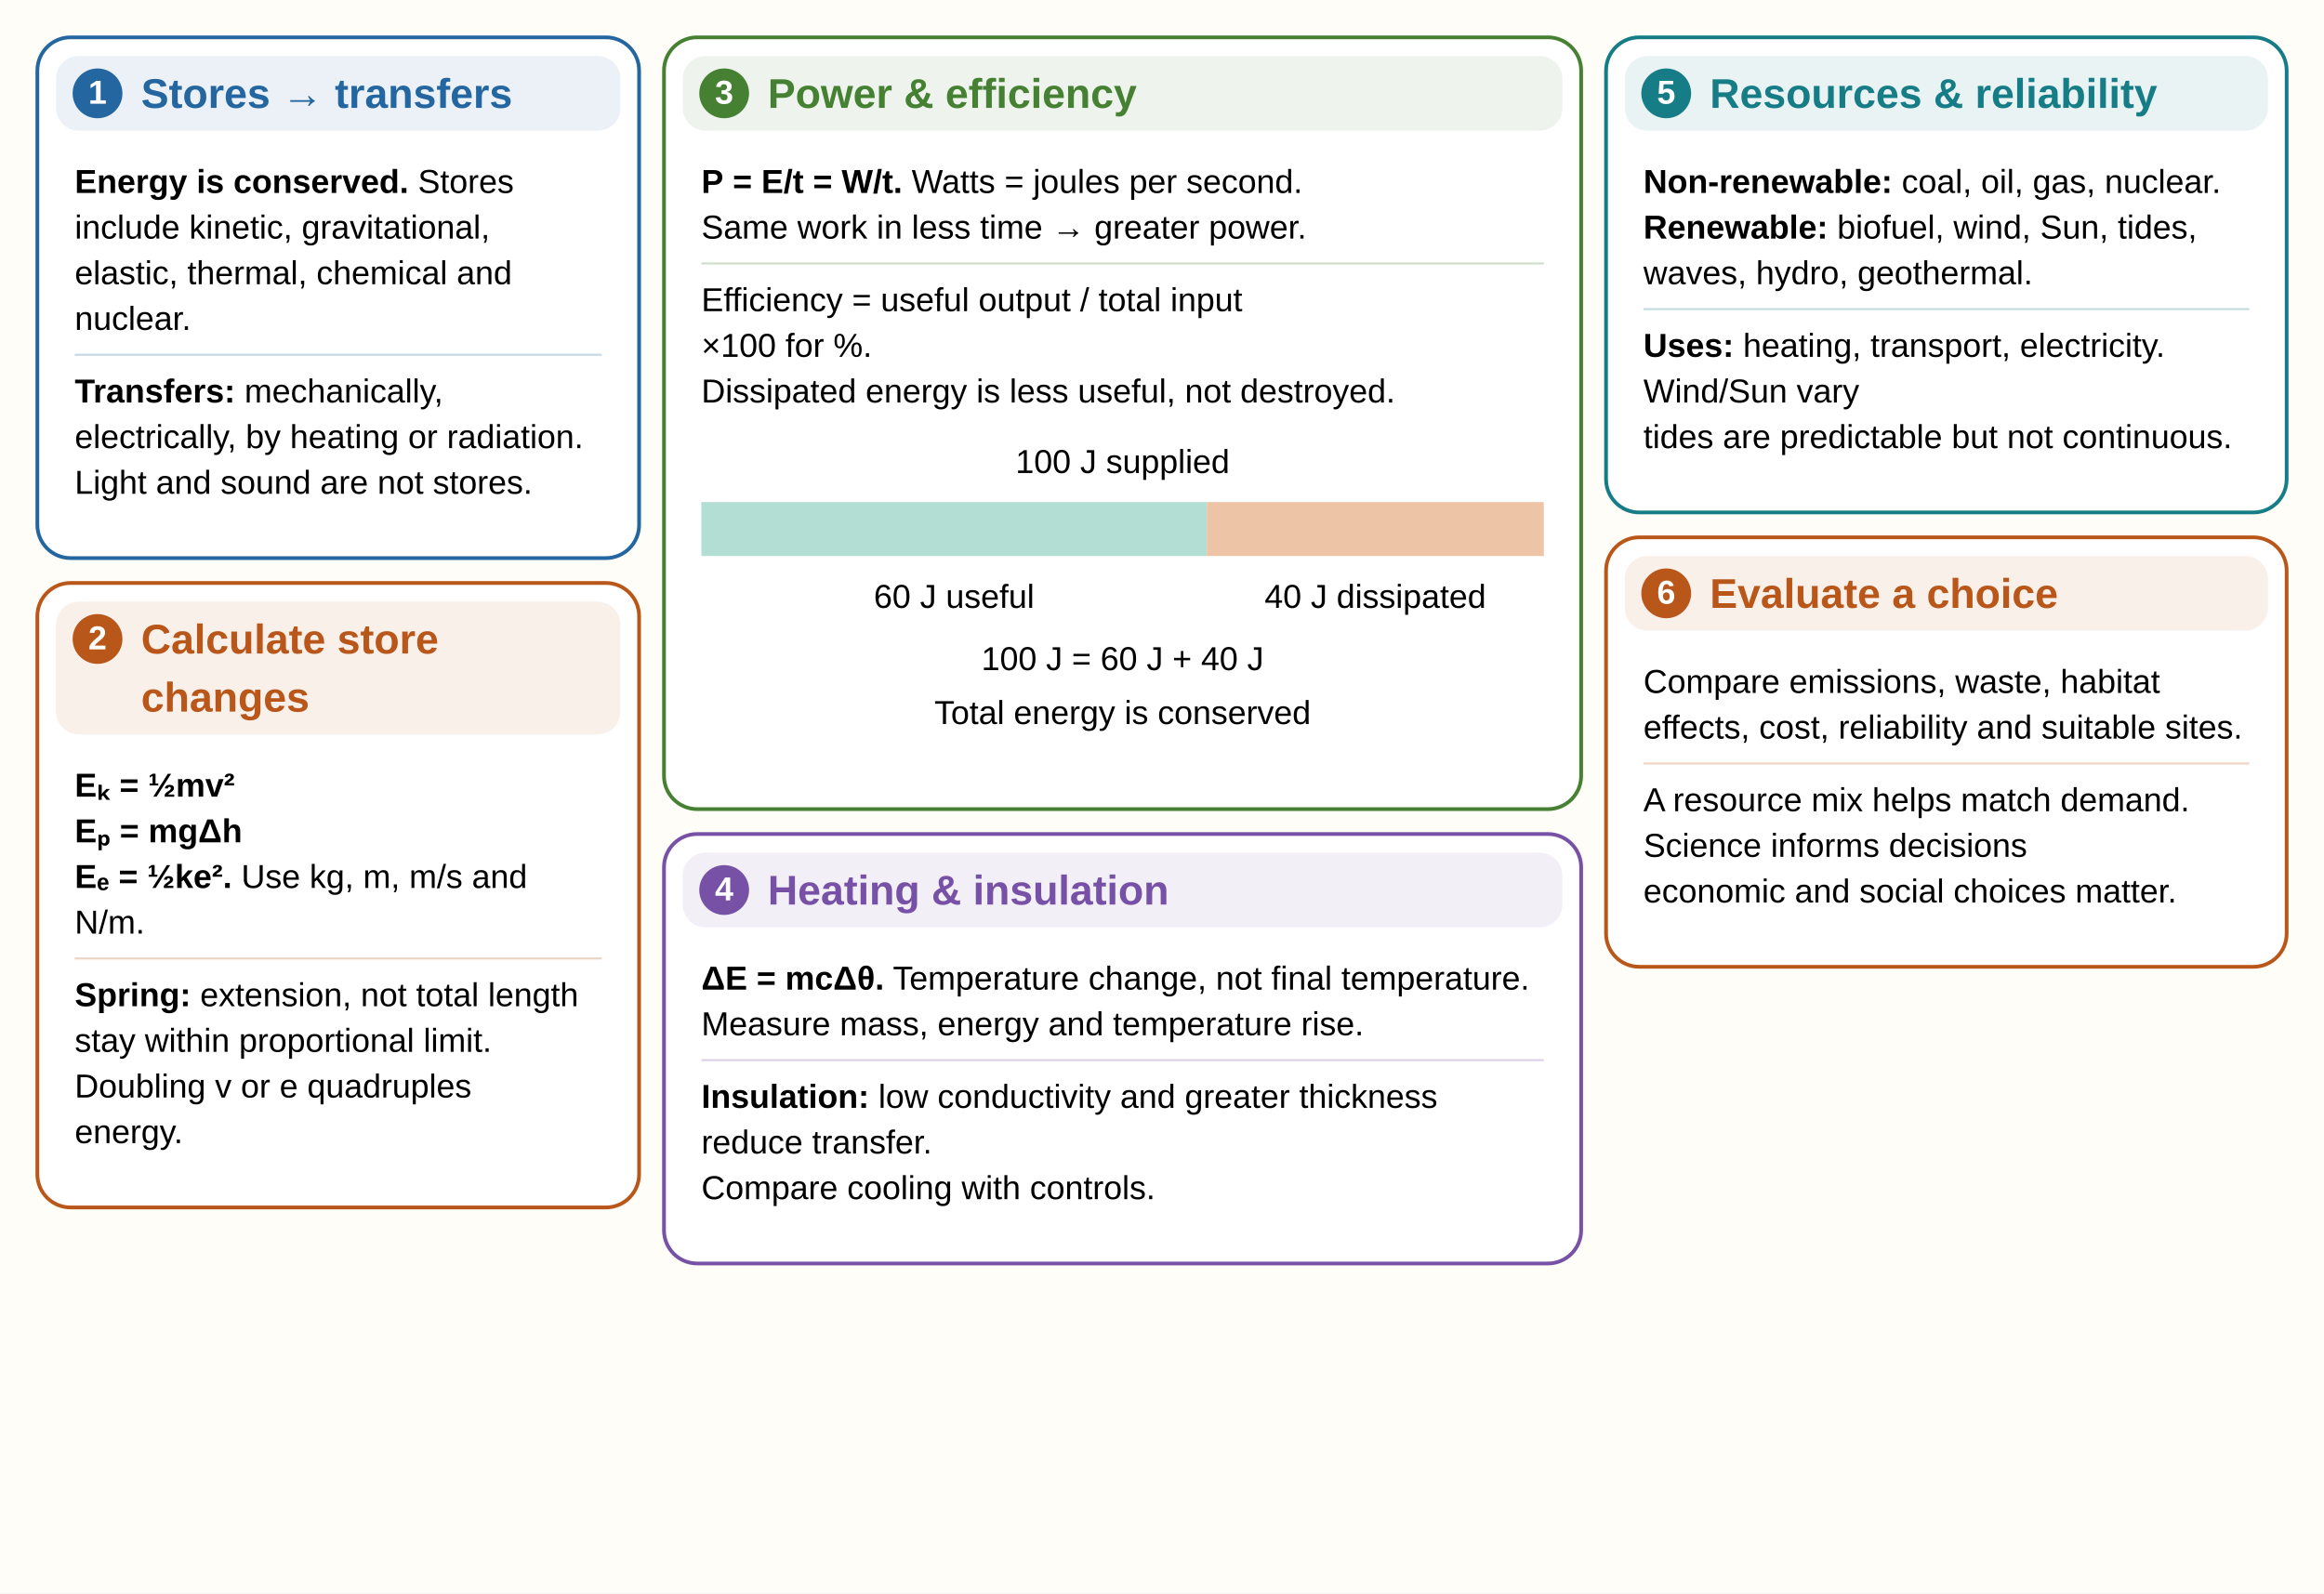
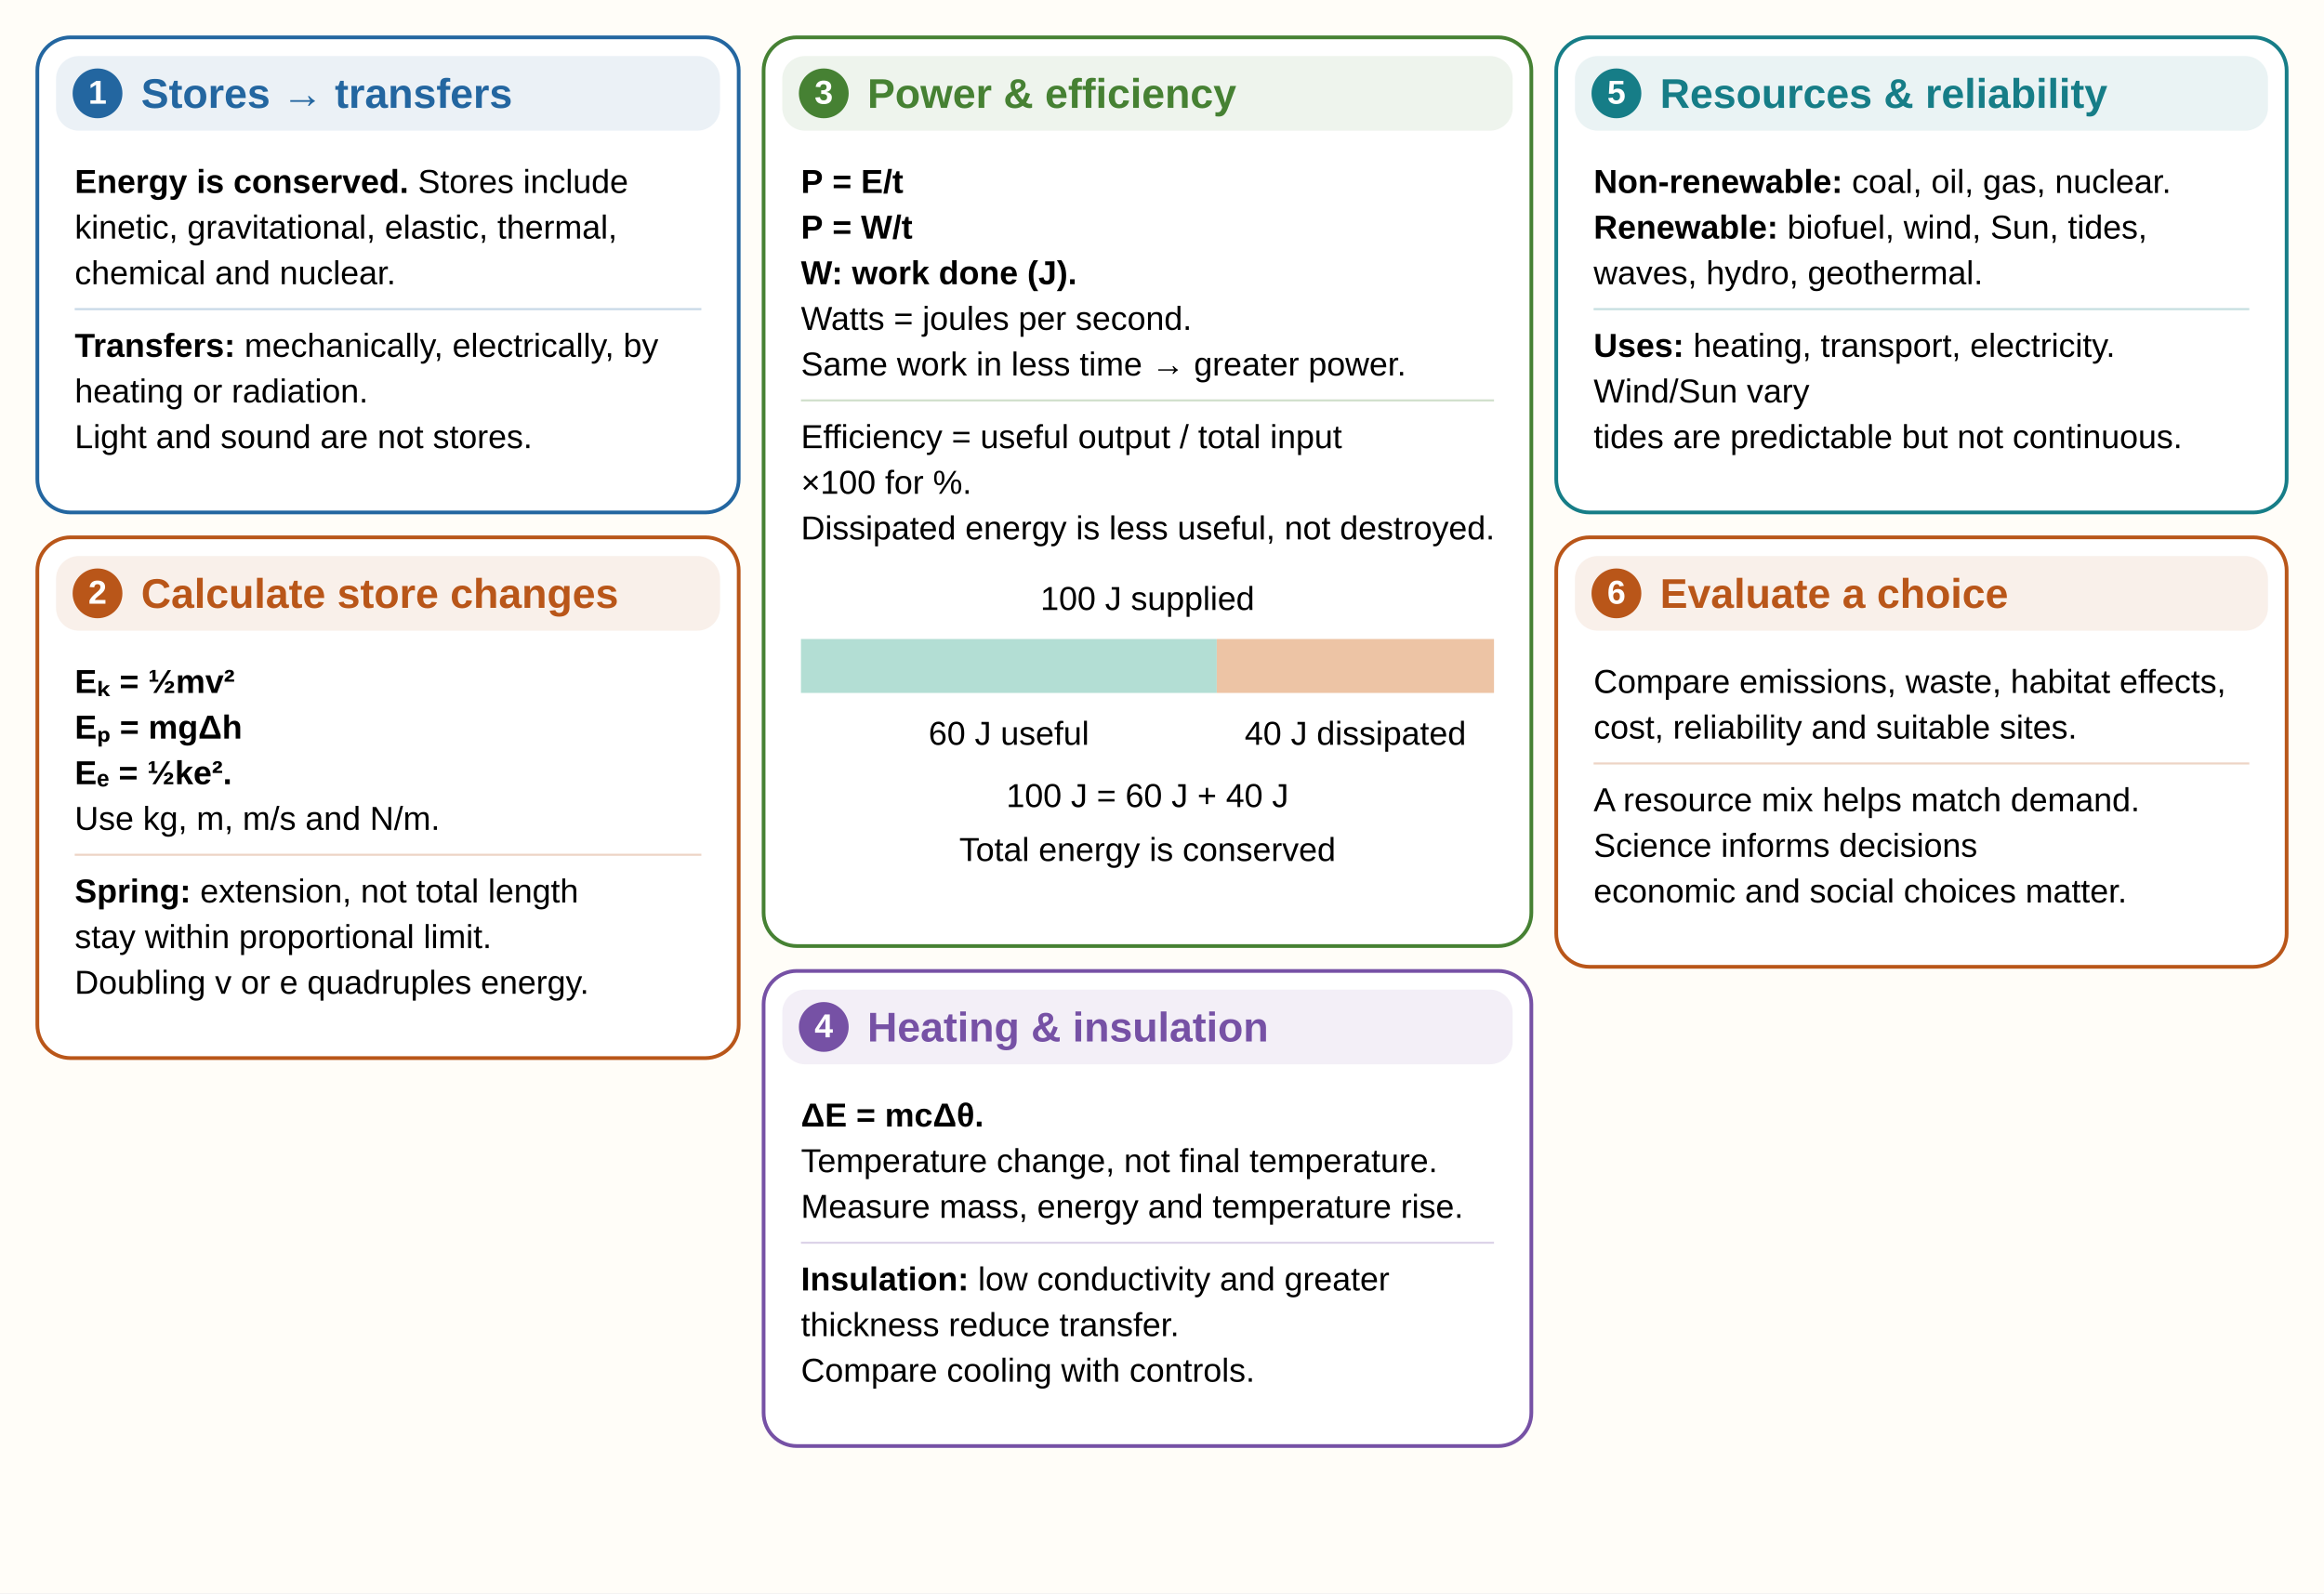
<svg xmlns="http://www.w3.org/2000/svg" width="2400" height="1645.714" viewBox="0 0 1120 768" role="img" aria-labelledby="map-title map-description" data-print-width-mm="277" font-family="Segoe UI,Arial,sans-serif">
  <defs>
    <marker id="arrow-2366a0" viewBox="0 0 10 10" refX="9" refY="5" markerWidth="4" markerHeight="4" orient="auto-start-reverse">
      <path d="M1 1L9 5L1 9" fill="none" stroke="#2366a0" stroke-width="2" stroke-linejoin="round" />
    </marker>
    <marker id="arrow-b95619" viewBox="0 0 10 10" refX="9" refY="5" markerWidth="4" markerHeight="4" orient="auto-start-reverse">
      <path d="M1 1L9 5L1 9" fill="none" stroke="#b95619" stroke-width="2" stroke-linejoin="round" />
    </marker>
    <marker id="arrow-468133" viewBox="0 0 10 10" refX="9" refY="5" markerWidth="4" markerHeight="4" orient="auto-start-reverse">
      <path d="M1 1L9 5L1 9" fill="none" stroke="#468133" stroke-width="2" stroke-linejoin="round" />
    </marker>
    <marker id="arrow-7651a5" viewBox="0 0 10 10" refX="9" refY="5" markerWidth="4" markerHeight="4" orient="auto-start-reverse">
      <path d="M1 1L9 5L1 9" fill="none" stroke="#7651a5" stroke-width="2" stroke-linejoin="round" />
    </marker>
    <marker id="arrow-167d87" viewBox="0 0 10 10" refX="9" refY="5" markerWidth="4" markerHeight="4" orient="auto-start-reverse">
      <path d="M1 1L9 5L1 9" fill="none" stroke="#167d87" stroke-width="2" stroke-linejoin="round" />
    </marker>
    <marker id="arrow-b95619" viewBox="0 0 10 10" refX="9" refY="5" markerWidth="4" markerHeight="4" orient="auto-start-reverse">
      <path d="M1 1L9 5L1 9" fill="none" stroke="#b95619" stroke-width="2" stroke-linejoin="round" />
    </marker>
  </defs>
  <rect width="1120" height="768" fill="#fffdf8" />
-   <g class="map-section" id="section-1" data-source-panel="0" data-bounds="0,0,290,251" transform="translate(18 18)">
-     <rect width="290" height="251" rx="16" fill="white" stroke="#2366a0" stroke-width="1.8" />
+   <g class="map-section" id="section-1" data-source-panel="0" data-bounds="0,0,338,229" transform="translate(18 18)">
+     <rect width="338" height="229" rx="16" fill="white" stroke="#2366a0" stroke-width="1.8" />
    <g class="section-heading">
-       <rect x="9" y="9" width="272" height="36" rx="11" fill="#2366a0" opacity=".09" />
+       <rect x="9" y="9" width="320" height="36" rx="11" fill="#2366a0" opacity=".09" />
      <circle cx="29" cy="27" r="12" fill="#2366a0" />
      <text class="diagram-label" x="29" y="32" font-size="16" fill="white" font-weight="700" text-anchor="middle">1</text>
      <text class="panel-title" x="50" y="34" font-size="20" fill="#2366a0" font-weight="700" text-anchor="start">Stores → transfers</text>
    </g>
    <g class="section-body">
      <text class="body-text" x="18" y="75" font-size="16" fill="#000000" font-weight="400" text-anchor="start">
        <tspan font-weight="700">Energy</tspan>
        <tspan font-weight="700">is</tspan>
-         <tspan font-weight="700">conserved.</tspan> Stores</text>
-       <text class="body-text" x="18" y="97" font-size="16" fill="#000000" font-weight="400" text-anchor="start">include kinetic, gravitational,</text>
-       <text class="body-text" x="18" y="119" font-size="16" fill="#000000" font-weight="400" text-anchor="start">elastic, thermal, chemical and</text>
-       <text class="body-text" x="18" y="141" font-size="16" fill="#000000" font-weight="400" text-anchor="start">nuclear.</text>
-       <path class="section-divider" d="M18 153H272" stroke="#2366a0" stroke-opacity=".25" stroke-width="1" fill="none" />
-       <text class="body-text" x="18" y="176" font-size="16" fill="#000000" font-weight="400" text-anchor="start">
-         <tspan font-weight="700">Transfers:</tspan> mechanically,</text>
-       <text class="body-text" x="18" y="198" font-size="16" fill="#000000" font-weight="400" text-anchor="start">electrically, by heating or radiation.</text>
-       <text class="body-text" x="18" y="220" font-size="16" fill="#000000" font-weight="400" text-anchor="start">Light and sound are not stores.</text>
+         <tspan font-weight="700">conserved.</tspan> Stores include</text>
+       <text class="body-text" x="18" y="97" font-size="16" fill="#000000" font-weight="400" text-anchor="start">kinetic, gravitational, elastic, thermal,</text>
+       <text class="body-text" x="18" y="119" font-size="16" fill="#000000" font-weight="400" text-anchor="start">chemical and nuclear.</text>
+       <path class="section-divider" d="M18 131H320" stroke="#2366a0" stroke-opacity=".25" stroke-width="1" fill="none" />
+       <text class="body-text" x="18" y="154" font-size="16" fill="#000000" font-weight="400" text-anchor="start">
+         <tspan font-weight="700">Transfers:</tspan> mechanically, electrically, by</text>
+       <text class="body-text" x="18" y="176" font-size="16" fill="#000000" font-weight="400" text-anchor="start">heating or radiation.</text>
+       <text class="body-text" x="18" y="198" font-size="16" fill="#000000" font-weight="400" text-anchor="start">Light and sound are not stores.</text>
    </g>
  </g>
-   <g class="map-section" id="section-2" data-source-panel="1" data-bounds="0,0,290,301" transform="translate(18 281)">
-     <rect width="290" height="301" rx="16" fill="white" stroke="#b95619" stroke-width="1.8" />
+   <g class="map-section" id="section-2" data-source-panel="1" data-bounds="0,0,338,251" transform="translate(18 259)">
+     <rect width="338" height="251" rx="16" fill="white" stroke="#b95619" stroke-width="1.8" />
    <g class="section-heading">
-       <rect x="9" y="9" width="272" height="64" rx="11" fill="#b95619" opacity=".09" />
+       <rect x="9" y="9" width="320" height="36" rx="11" fill="#b95619" opacity=".09" />
      <circle cx="29" cy="27" r="12" fill="#b95619" />
      <text class="diagram-label" x="29" y="32" font-size="16" fill="white" font-weight="700" text-anchor="middle">2</text>
-       <text class="panel-title" x="50" y="34" font-size="20" fill="#b95619" font-weight="700" text-anchor="start">Calculate store</text>
-       <text class="panel-title" x="50" y="62" font-size="20" fill="#b95619" font-weight="700" text-anchor="start">changes</text>
+       <text class="panel-title" x="50" y="34" font-size="20" fill="#b95619" font-weight="700" text-anchor="start">Calculate store changes</text>
    </g>
    <g class="section-body">
-       <text class="body-text" x="18" y="103" font-size="16" fill="#000000" font-weight="400" text-anchor="start">
+       <text class="body-text" x="18" y="75" font-size="16" fill="#000000" font-weight="400" text-anchor="start">
        <tspan font-weight="700">Eₖ</tspan>
        <tspan font-weight="700">=</tspan>
        <tspan font-weight="700">½mv²</tspan>
      </text>
-       <text class="body-text" x="18" y="125" font-size="16" fill="#000000" font-weight="400" text-anchor="start">
+       <text class="body-text" x="18" y="97" font-size="16" fill="#000000" font-weight="400" text-anchor="start">
        <tspan font-weight="700">Eₚ</tspan>
        <tspan font-weight="700">=</tspan>
        <tspan font-weight="700">mgΔh</tspan>
      </text>
-       <text class="body-text" x="18" y="147" font-size="16" fill="#000000" font-weight="400" text-anchor="start">
+       <text class="body-text" x="18" y="119" font-size="16" fill="#000000" font-weight="400" text-anchor="start">
        <tspan font-weight="700">Eₑ</tspan>
        <tspan font-weight="700">=</tspan>
-         <tspan font-weight="700">½ke².</tspan> Use kg, m, m/s and</text>
-       <text class="body-text" x="18" y="169" font-size="16" fill="#000000" font-weight="400" text-anchor="start">N/m.</text>
-       <path class="section-divider" d="M18 181H272" stroke="#b95619" stroke-opacity=".25" stroke-width="1" fill="none" />
-       <text class="body-text" x="18" y="204" font-size="16" fill="#000000" font-weight="400" text-anchor="start">
+         <tspan font-weight="700">½ke².</tspan>
+       </text>
+       <text class="body-text" x="18" y="141" font-size="16" fill="#000000" font-weight="400" text-anchor="start">Use kg, m, m/s and N/m.</text>
+       <path class="section-divider" d="M18 153H320" stroke="#b95619" stroke-opacity=".25" stroke-width="1" fill="none" />
+       <text class="body-text" x="18" y="176" font-size="16" fill="#000000" font-weight="400" text-anchor="start">
        <tspan font-weight="700">Spring:</tspan> extension, not total length</text>
-       <text class="body-text" x="18" y="226" font-size="16" fill="#000000" font-weight="400" text-anchor="start">stay within proportional limit.</text>
-       <text class="body-text" x="18" y="248" font-size="16" fill="#000000" font-weight="400" text-anchor="start">Doubling v or e quadruples</text>
-       <text class="body-text" x="18" y="270" font-size="16" fill="#000000" font-weight="400" text-anchor="start">energy.</text>
+       <text class="body-text" x="18" y="198" font-size="16" fill="#000000" font-weight="400" text-anchor="start">stay within proportional limit.</text>
+       <text class="body-text" x="18" y="220" font-size="16" fill="#000000" font-weight="400" text-anchor="start">Doubling v or e quadruples energy.</text>
    </g>
  </g>
-   <g class="map-section" id="section-3" data-source-panel="2" data-bounds="0,0,442,372" transform="translate(320 18)">
-     <rect width="442" height="372" rx="16" fill="white" stroke="#468133" stroke-width="1.8" />
+   <g class="map-section" id="section-3" data-source-panel="2" data-bounds="0,0,370,438" transform="translate(368 18)">
+     <rect width="370" height="438" rx="16" fill="white" stroke="#468133" stroke-width="1.8" />
    <g class="section-heading">
-       <rect x="9" y="9" width="424" height="36" rx="11" fill="#468133" opacity=".09" />
+       <rect x="9" y="9" width="352" height="36" rx="11" fill="#468133" opacity=".09" />
      <circle cx="29" cy="27" r="12" fill="#468133" />
      <text class="diagram-label" x="29" y="32" font-size="16" fill="white" font-weight="700" text-anchor="middle">3</text>
      <text class="panel-title" x="50" y="34" font-size="20" fill="#468133" font-weight="700" text-anchor="start">Power &amp; efficiency</text>
    </g>
    <g class="section-body">
      <text class="body-text" x="18" y="75" font-size="16" fill="#000000" font-weight="400" text-anchor="start">
        <tspan font-weight="700">P</tspan>
        <tspan font-weight="700">=</tspan>
        <tspan font-weight="700">E/t</tspan>
+       </text>
+       <text class="body-text" x="18" y="97" font-size="16" fill="#000000" font-weight="400" text-anchor="start">
+         <tspan font-weight="700">P</tspan>
        <tspan font-weight="700">=</tspan>
-         <tspan font-weight="700">W/t.</tspan> Watts = joules per second.</text>
-       <text class="body-text" x="18" y="97" font-size="16" fill="#000000" font-weight="400" text-anchor="start">Same work in less time → greater power.</text>
-       <path class="section-divider" d="M18 109H424" stroke="#468133" stroke-opacity=".25" stroke-width="1" fill="none" />
-       <text class="body-text" x="18" y="132" font-size="16" fill="#000000" font-weight="400" text-anchor="start">Efficiency = useful output / total input</text>
-       <text class="body-text" x="18" y="154" font-size="16" fill="#000000" font-weight="400" text-anchor="start">×100 for %.</text>
-       <text class="body-text" x="18" y="176" font-size="16" fill="#000000" font-weight="400" text-anchor="start">Dissipated energy is less useful, not destroyed.</text>
-       <g transform="translate(18 194)">
+         <tspan font-weight="700">W/t</tspan>
+       </text>
+       <text class="body-text" x="18" y="119" font-size="16" fill="#000000" font-weight="400" text-anchor="start">
+         <tspan font-weight="700">W:</tspan>
+         <tspan font-weight="700">work</tspan>
+         <tspan font-weight="700">done</tspan>
+         <tspan font-weight="700">(J).</tspan>
+       </text>
+       <text class="body-text" x="18" y="141" font-size="16" fill="#000000" font-weight="400" text-anchor="start">Watts = joules per second.</text>
+       <text class="body-text" x="18" y="163" font-size="16" fill="#000000" font-weight="400" text-anchor="start">Same work in less time → greater power.</text>
+       <path class="section-divider" d="M18 175H352" stroke="#468133" stroke-opacity=".25" stroke-width="1" fill="none" />
+       <text class="body-text" x="18" y="198" font-size="16" fill="#000000" font-weight="400" text-anchor="start">Efficiency = useful output / total input</text>
+       <text class="body-text" x="18" y="220" font-size="16" fill="#000000" font-weight="400" text-anchor="start">×100 for %.</text>
+       <text class="body-text" x="18" y="242" font-size="16" fill="#000000" font-weight="400" text-anchor="start">Dissipated energy is less useful, not destroyed.</text>
+       <g transform="translate(18 260)">
        <g class="concept-illustration">
-           <text class="diagram-label" x="203.0" y="16" font-size="16" fill="#000000" text-anchor="middle">100 J supplied</text>
-           <rect y="30" width="243.6" height="26" fill="#b3ded4" />
-           <rect x="243.6" y="30" width="162.4" height="26" fill="#edc4a5" />
-           <text class="diagram-label" x="121.8" y="81" font-size="16" fill="#000000" text-anchor="middle">60 J useful</text>
-           <text class="diagram-label" x="324.8" y="81" font-size="16" fill="#000000" text-anchor="middle">40 J dissipated</text>
-           <text class="diagram-label" x="203.0" y="111" font-size="16" fill="#000000" text-anchor="middle">100 J = 60 J + 40 J</text>
-           <text class="diagram-label" x="203.0" y="137" font-size="16" fill="#000000" text-anchor="middle">Total energy is conserved</text>
+           <text class="diagram-label" x="167.0" y="16" font-size="16" fill="#000000" text-anchor="middle">100 J supplied</text>
+           <rect y="30" width="200.4" height="26" fill="#b3ded4" />
+           <rect x="200.4" y="30" width="133.6" height="26" fill="#edc4a5" />
+           <text class="diagram-label" x="100.2" y="81" font-size="16" fill="#000000" text-anchor="middle">60 J useful</text>
+           <text class="diagram-label" x="267.2" y="81" font-size="16" fill="#000000" text-anchor="middle">40 J dissipated</text>
+           <text class="diagram-label" x="167.0" y="111" font-size="16" fill="#000000" text-anchor="middle">100 J = 60 J + 40 J</text>
+           <text class="diagram-label" x="167.0" y="137" font-size="16" fill="#000000" text-anchor="middle">Total energy is conserved</text>
        </g>
      </g>
    </g>
  </g>
-   <g class="map-section" id="section-4" data-source-panel="3" data-bounds="0,0,442,207" transform="translate(320 402)">
-     <rect width="442" height="207" rx="16" fill="white" stroke="#7651a5" stroke-width="1.8" />
+   <g class="map-section" id="section-4" data-source-panel="3" data-bounds="0,0,370,229" transform="translate(368 468)">
+     <rect width="370" height="229" rx="16" fill="white" stroke="#7651a5" stroke-width="1.8" />
    <g class="section-heading">
-       <rect x="9" y="9" width="424" height="36" rx="11" fill="#7651a5" opacity=".09" />
+       <rect x="9" y="9" width="352" height="36" rx="11" fill="#7651a5" opacity=".09" />
      <circle cx="29" cy="27" r="12" fill="#7651a5" />
      <text class="diagram-label" x="29" y="32" font-size="16" fill="white" font-weight="700" text-anchor="middle">4</text>
      <text class="panel-title" x="50" y="34" font-size="20" fill="#7651a5" font-weight="700" text-anchor="start">Heating &amp; insulation</text>
    </g>
    <g class="section-body">
      <text class="body-text" x="18" y="75" font-size="16" fill="#000000" font-weight="400" text-anchor="start">
        <tspan font-weight="700">ΔE</tspan>
        <tspan font-weight="700">=</tspan>
-         <tspan font-weight="700">mcΔθ.</tspan> Temperature change, not final temperature.</text>
-       <text class="body-text" x="18" y="97" font-size="16" fill="#000000" font-weight="400" text-anchor="start">Measure mass, energy and temperature rise.</text>
-       <path class="section-divider" d="M18 109H424" stroke="#7651a5" stroke-opacity=".25" stroke-width="1" fill="none" />
-       <text class="body-text" x="18" y="132" font-size="16" fill="#000000" font-weight="400" text-anchor="start">
-         <tspan font-weight="700">Insulation:</tspan> low conductivity and greater thickness</text>
-       <text class="body-text" x="18" y="154" font-size="16" fill="#000000" font-weight="400" text-anchor="start">reduce transfer.</text>
-       <text class="body-text" x="18" y="176" font-size="16" fill="#000000" font-weight="400" text-anchor="start">Compare cooling with controls.</text>
+         <tspan font-weight="700">mcΔθ.</tspan>
+       </text>
+       <text class="body-text" x="18" y="97" font-size="16" fill="#000000" font-weight="400" text-anchor="start">Temperature change, not final temperature.</text>
+       <text class="body-text" x="18" y="119" font-size="16" fill="#000000" font-weight="400" text-anchor="start">Measure mass, energy and temperature rise.</text>
+       <path class="section-divider" d="M18 131H352" stroke="#7651a5" stroke-opacity=".25" stroke-width="1" fill="none" />
+       <text class="body-text" x="18" y="154" font-size="16" fill="#000000" font-weight="400" text-anchor="start">
+         <tspan font-weight="700">Insulation:</tspan> low conductivity and greater</text>
+       <text class="body-text" x="18" y="176" font-size="16" fill="#000000" font-weight="400" text-anchor="start">thickness reduce transfer.</text>
+       <text class="body-text" x="18" y="198" font-size="16" fill="#000000" font-weight="400" text-anchor="start">Compare cooling with controls.</text>
    </g>
  </g>
-   <g class="map-section" id="section-5" data-source-panel="4" data-bounds="0,0,328,229" transform="translate(774 18)">
-     <rect width="328" height="229" rx="16" fill="white" stroke="#167d87" stroke-width="1.8" />
+   <g class="map-section" id="section-5" data-source-panel="4" data-bounds="0,0,352,229" transform="translate(750 18)">
+     <rect width="352" height="229" rx="16" fill="white" stroke="#167d87" stroke-width="1.8" />
    <g class="section-heading">
-       <rect x="9" y="9" width="310" height="36" rx="11" fill="#167d87" opacity=".09" />
+       <rect x="9" y="9" width="334" height="36" rx="11" fill="#167d87" opacity=".09" />
      <circle cx="29" cy="27" r="12" fill="#167d87" />
      <text class="diagram-label" x="29" y="32" font-size="16" fill="white" font-weight="700" text-anchor="middle">5</text>
      <text class="panel-title" x="50" y="34" font-size="20" fill="#167d87" font-weight="700" text-anchor="start">Resources &amp; reliability</text>
    </g>
    <g class="section-body">
      <text class="body-text" x="18" y="75" font-size="16" fill="#000000" font-weight="400" text-anchor="start">
        <tspan font-weight="700">Non-renewable:</tspan> coal, oil, gas, nuclear.</text>
      <text class="body-text" x="18" y="97" font-size="16" fill="#000000" font-weight="400" text-anchor="start">
        <tspan font-weight="700">Renewable:</tspan> biofuel, wind, Sun, tides,</text>
      <text class="body-text" x="18" y="119" font-size="16" fill="#000000" font-weight="400" text-anchor="start">waves, hydro, geothermal.</text>
-       <path class="section-divider" d="M18 131H310" stroke="#167d87" stroke-opacity=".25" stroke-width="1" fill="none" />
+       <path class="section-divider" d="M18 131H334" stroke="#167d87" stroke-opacity=".25" stroke-width="1" fill="none" />
      <text class="body-text" x="18" y="154" font-size="16" fill="#000000" font-weight="400" text-anchor="start">
        <tspan font-weight="700">Uses:</tspan> heating, transport, electricity.</text>
      <text class="body-text" x="18" y="176" font-size="16" fill="#000000" font-weight="400" text-anchor="start">Wind/Sun vary</text>
      <text class="body-text" x="18" y="198" font-size="16" fill="#000000" font-weight="400" text-anchor="start">tides are predictable but not continuous.</text>
    </g>
  </g>
-   <g class="map-section" id="section-6" data-source-panel="5" data-bounds="0,0,328,207" transform="translate(774 259)">
-     <rect width="328" height="207" rx="16" fill="white" stroke="#b95619" stroke-width="1.8" />
+   <g class="map-section" id="section-6" data-source-panel="5" data-bounds="0,0,352,207" transform="translate(750 259)">
+     <rect width="352" height="207" rx="16" fill="white" stroke="#b95619" stroke-width="1.8" />
    <g class="section-heading">
-       <rect x="9" y="9" width="310" height="36" rx="11" fill="#b95619" opacity=".09" />
+       <rect x="9" y="9" width="334" height="36" rx="11" fill="#b95619" opacity=".09" />
      <circle cx="29" cy="27" r="12" fill="#b95619" />
      <text class="diagram-label" x="29" y="32" font-size="16" fill="white" font-weight="700" text-anchor="middle">6</text>
      <text class="panel-title" x="50" y="34" font-size="20" fill="#b95619" font-weight="700" text-anchor="start">Evaluate a choice</text>
    </g>
    <g class="section-body">
-       <text class="body-text" x="18" y="75" font-size="16" fill="#000000" font-weight="400" text-anchor="start">Compare emissions, waste, habitat</text>
-       <text class="body-text" x="18" y="97" font-size="16" fill="#000000" font-weight="400" text-anchor="start">effects, cost, reliability and suitable sites.</text>
-       <path class="section-divider" d="M18 109H310" stroke="#b95619" stroke-opacity=".25" stroke-width="1" fill="none" />
+       <text class="body-text" x="18" y="75" font-size="16" fill="#000000" font-weight="400" text-anchor="start">Compare emissions, waste, habitat effects,</text>
+       <text class="body-text" x="18" y="97" font-size="16" fill="#000000" font-weight="400" text-anchor="start">cost, reliability and suitable sites.</text>
+       <path class="section-divider" d="M18 109H334" stroke="#b95619" stroke-opacity=".25" stroke-width="1" fill="none" />
      <text class="body-text" x="18" y="132" font-size="16" fill="#000000" font-weight="400" text-anchor="start">A resource mix helps match demand.</text>
      <text class="body-text" x="18" y="154" font-size="16" fill="#000000" font-weight="400" text-anchor="start">Science informs decisions</text>
      <text class="body-text" x="18" y="176" font-size="16" fill="#000000" font-weight="400" text-anchor="start">economic and social choices matter.</text>
    </g>
  </g>
</svg>
